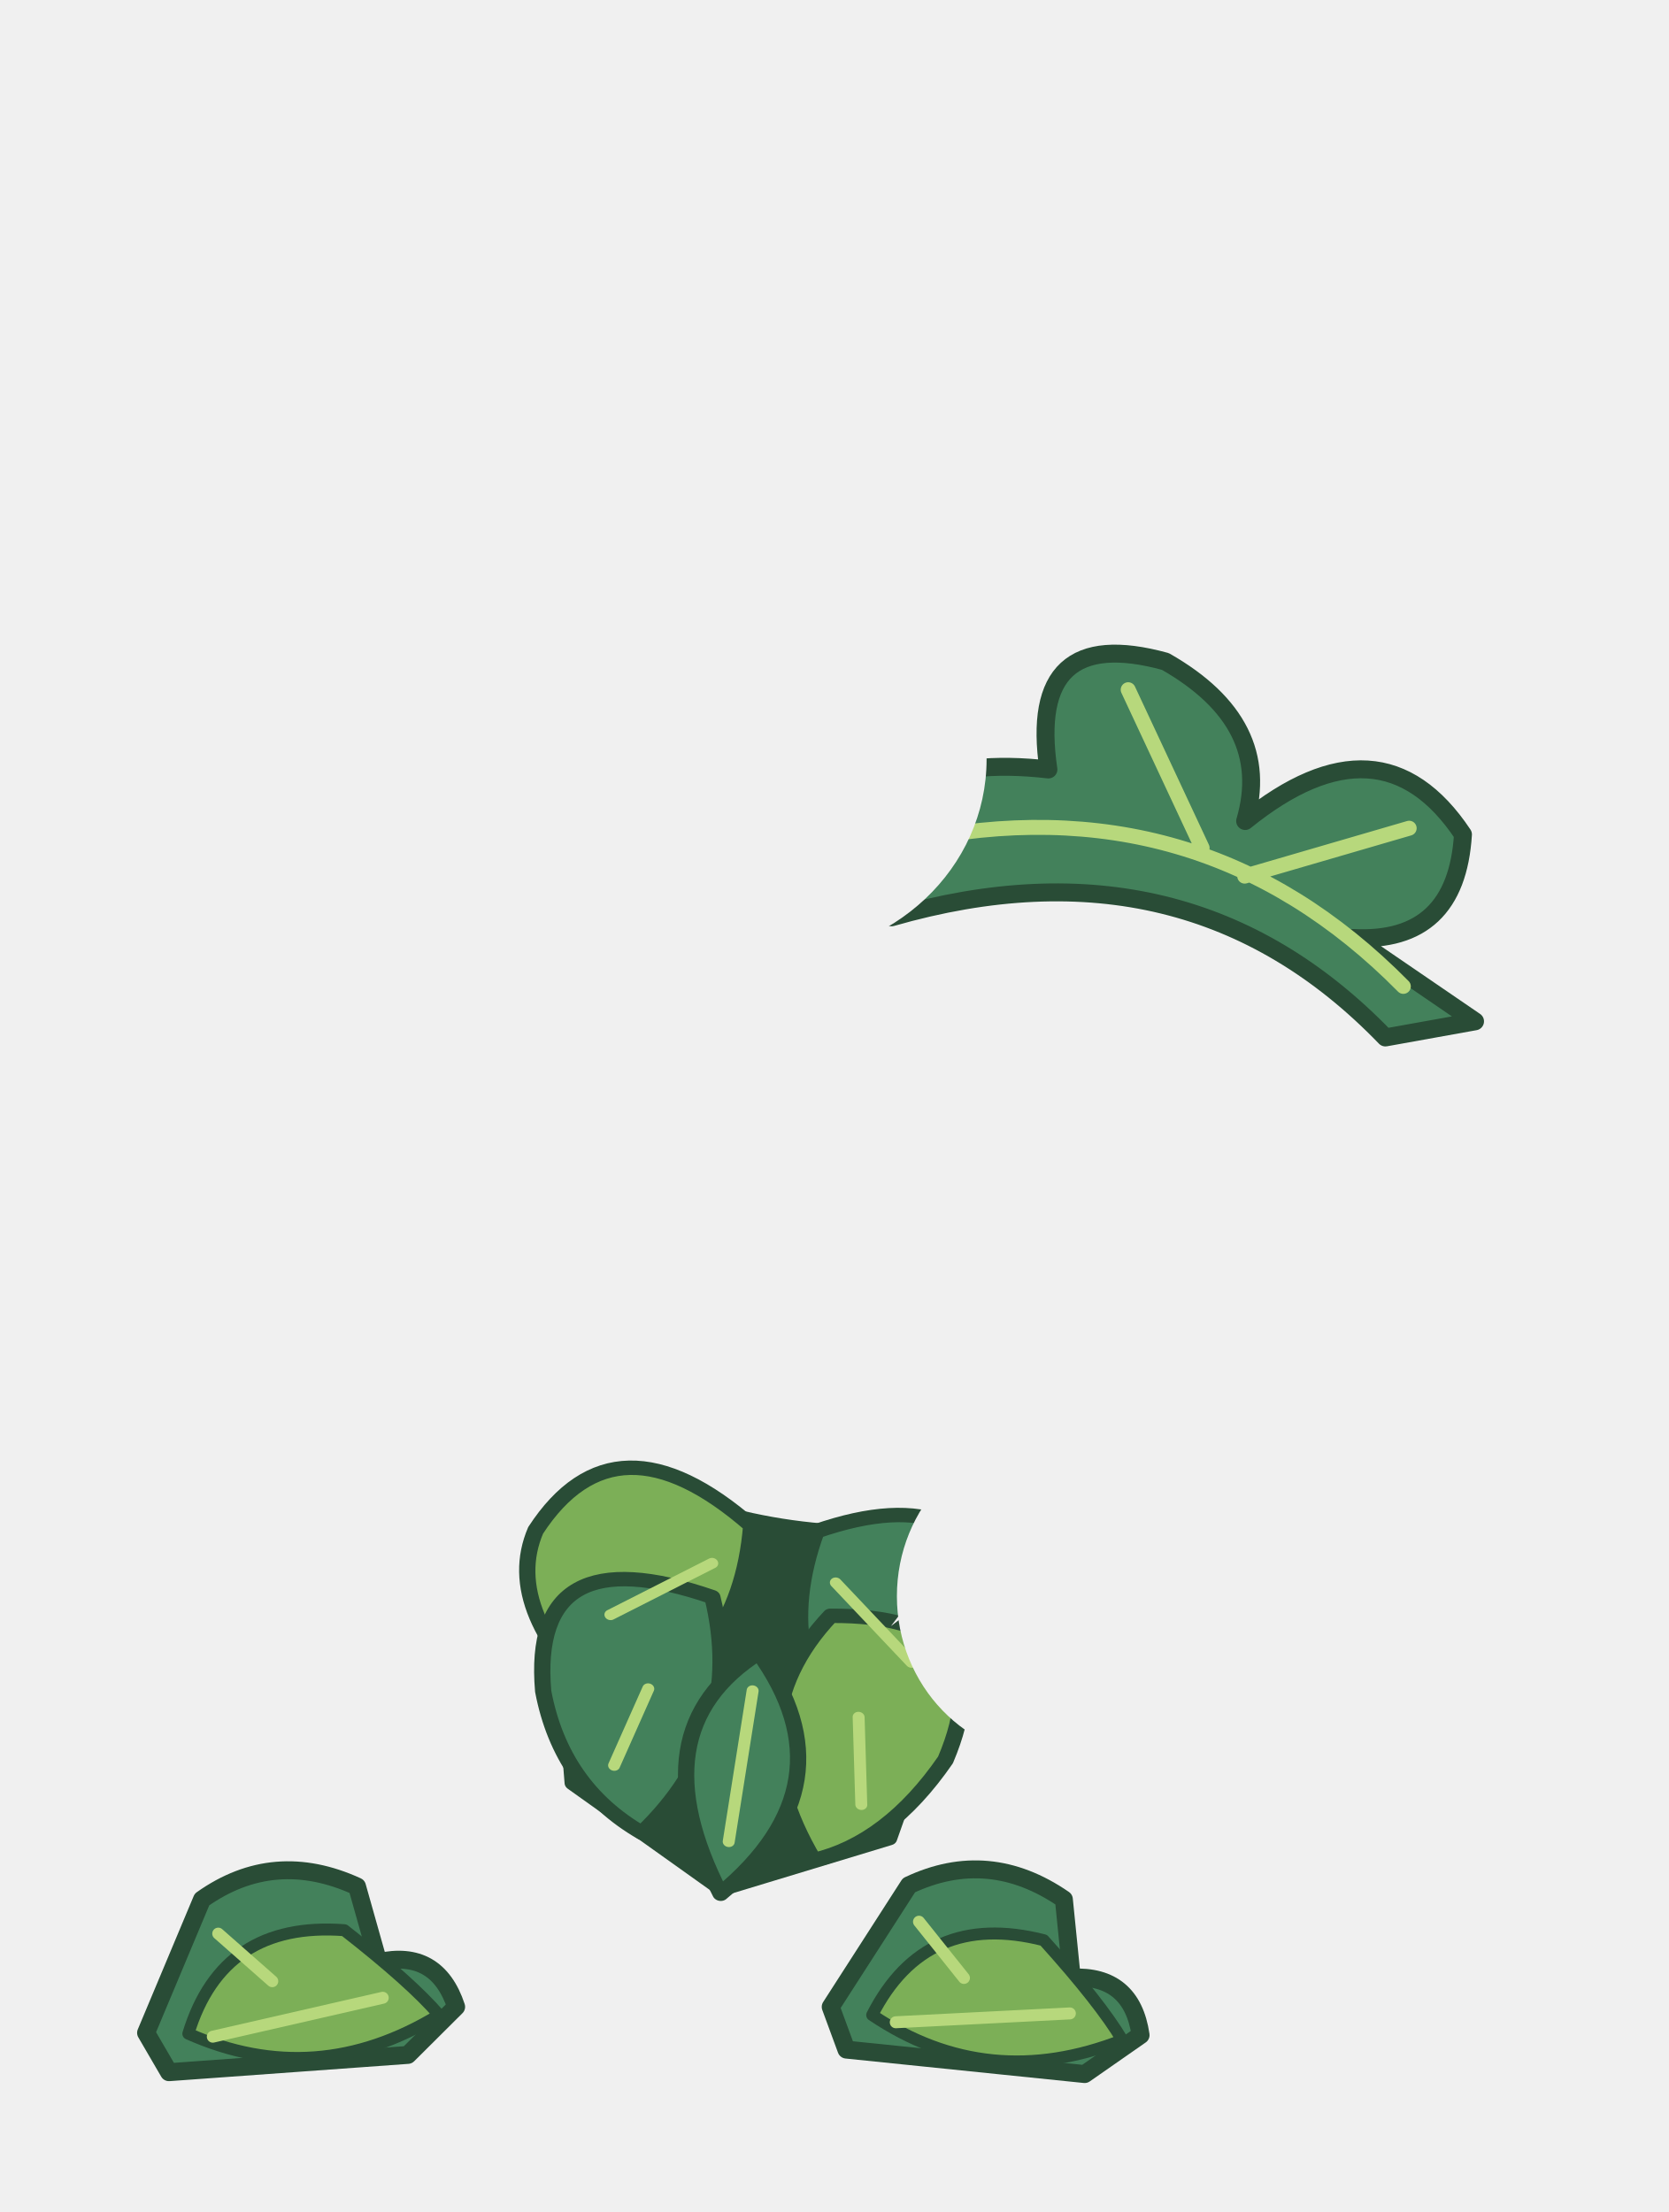
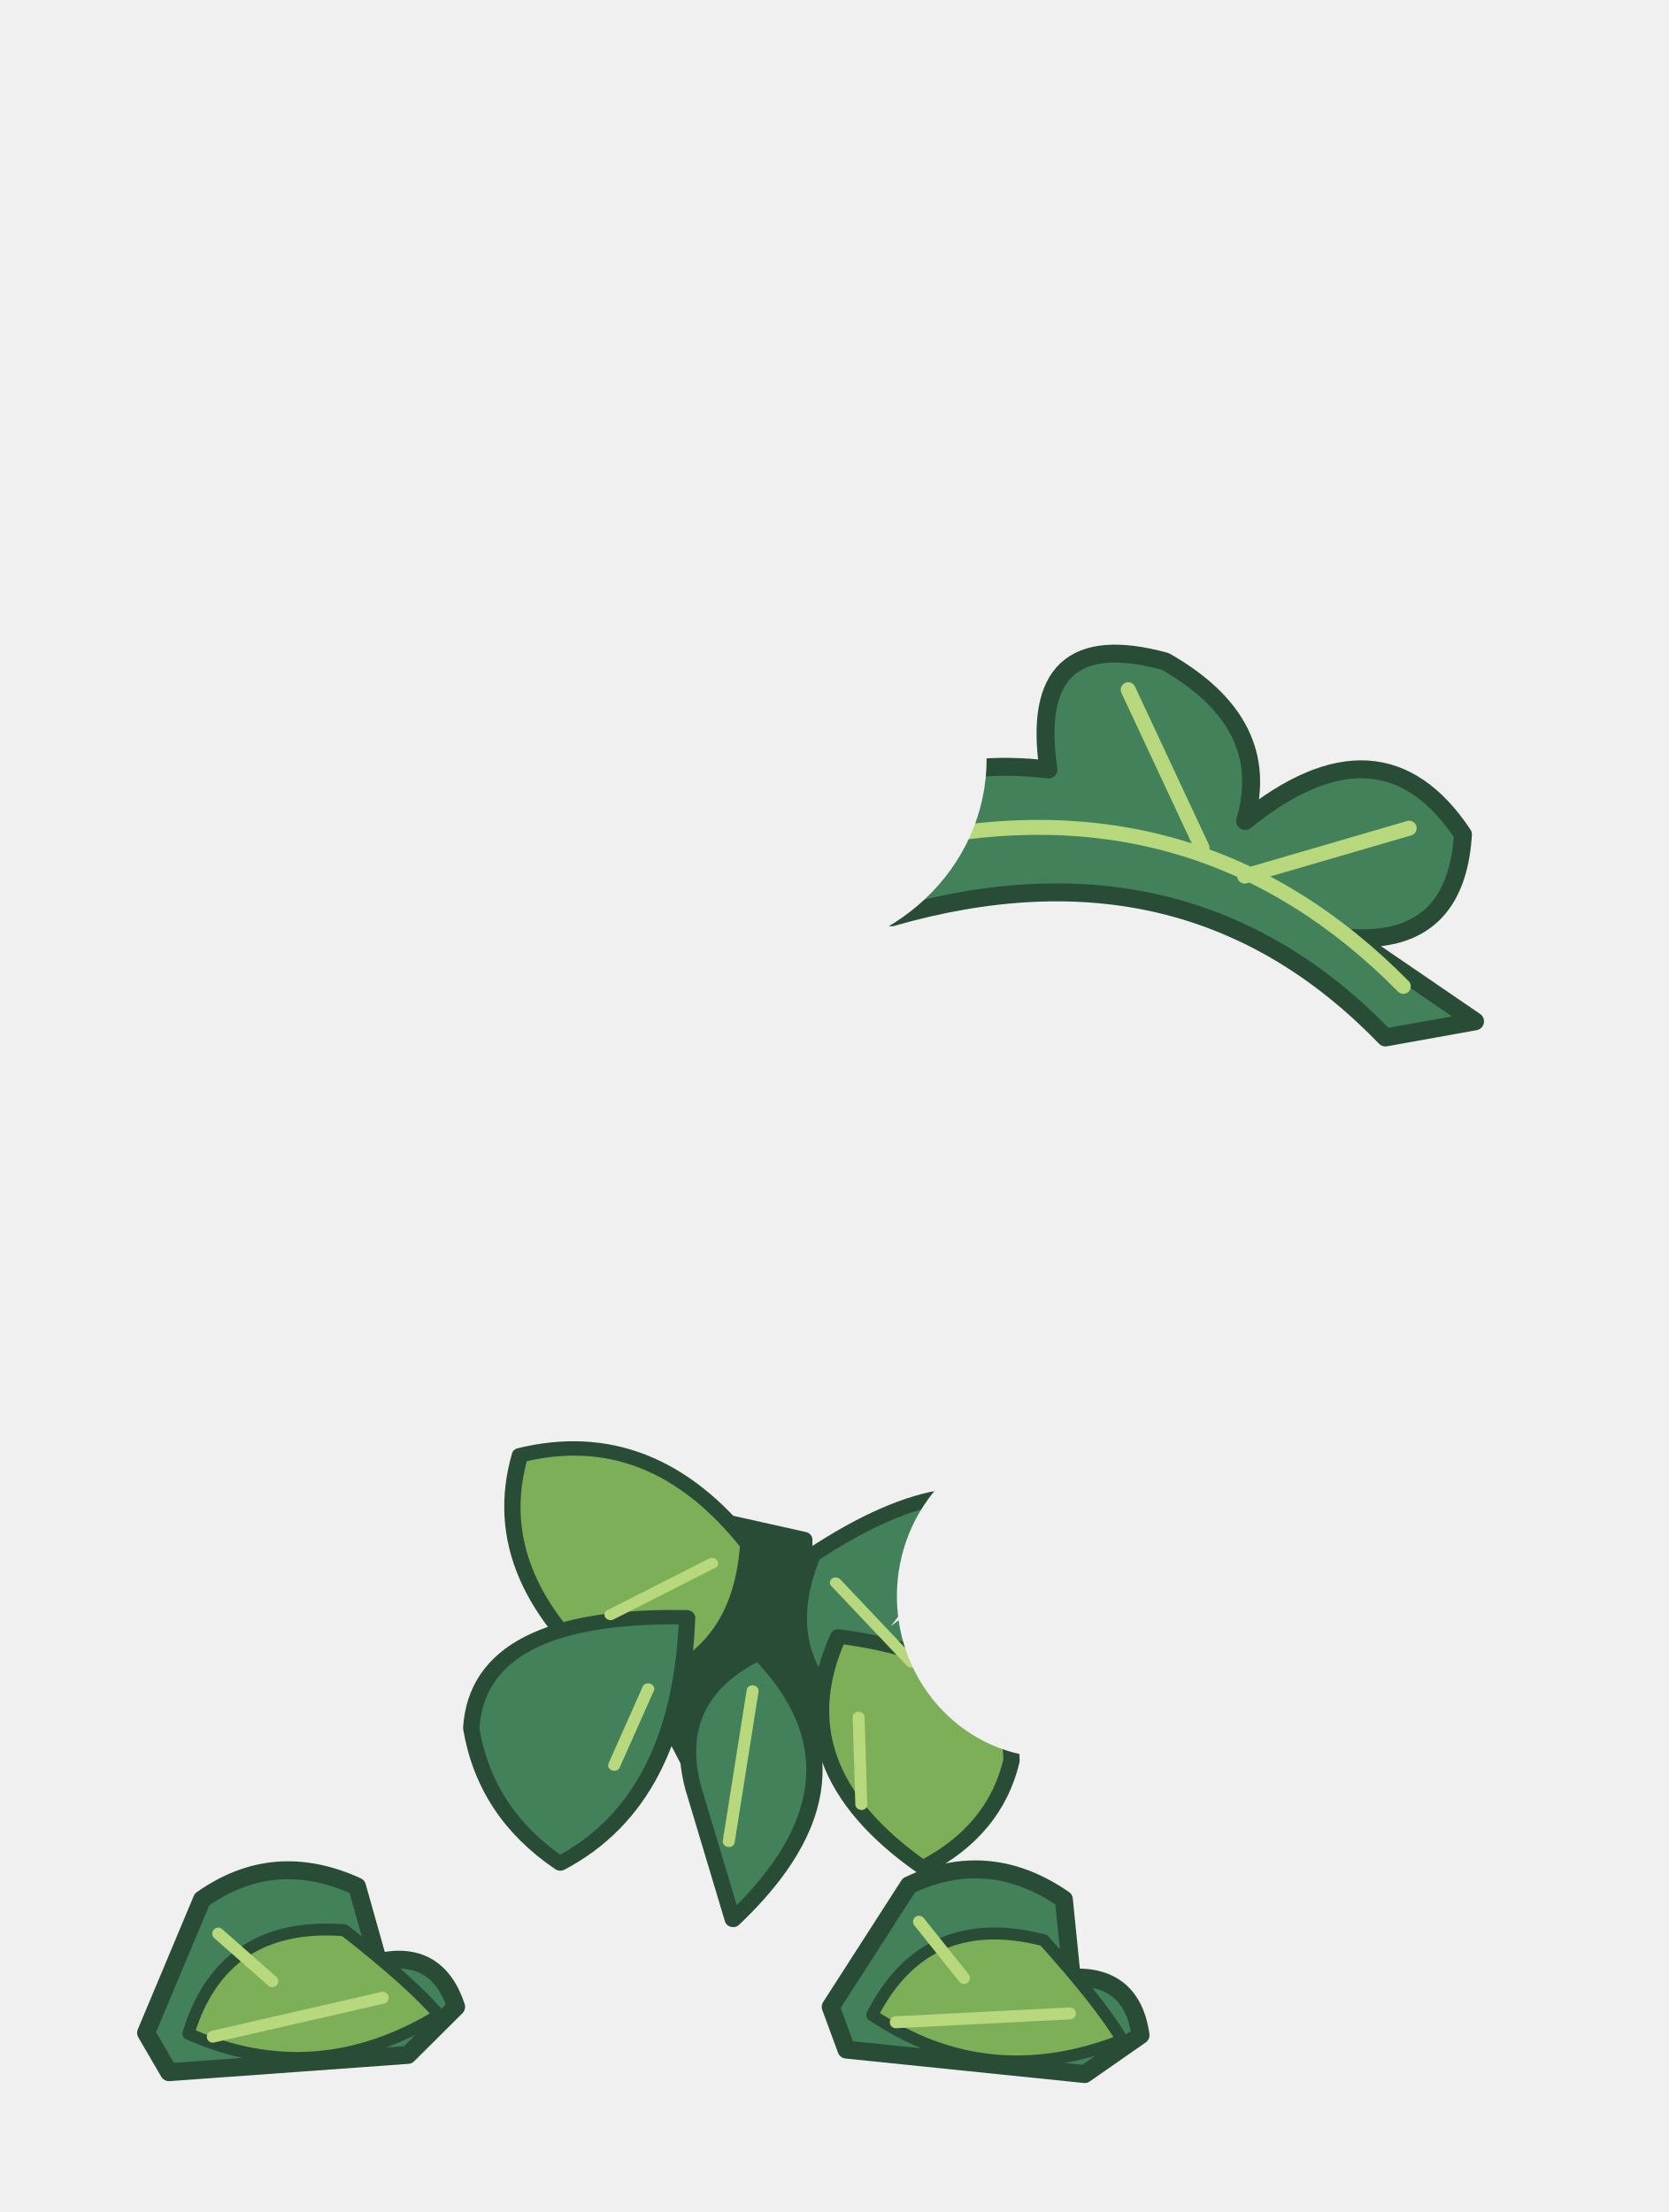
<svg xmlns="http://www.w3.org/2000/svg" width="279" height="370" viewBox="0 0 279 370" data-armor="leaf" data-phase="attack" data-frame="3">
  <defs>
    <linearGradient id="metal" x1="0" y1="0" x2=".8" y2="1">
      <stop stop-color="#b7d87c" />
      <stop offset=".55" stop-color="#43815b" />
      <stop offset="1" stop-color="#b7d87c" />
    </linearGradient>
    <mask id="details" maskUnits="userSpaceOnUse" x="0" y="0" width="279" height="370">
      <rect width="279" height="370" fill="white" />
      <g fill="black">
        <ellipse data-protect="flower" cx="130" cy="127" rx="35" ry="33" />
        <ellipse data-protect="paw" cx="87" cy="151" rx="25" ry="29" />
        <ellipse data-protect="paw" cx="176" cy="267" rx="26" ry="27" />
        <polygon data-protect="scarf" points="117,225 168,247 149,272 188,242" />
      </g>
    </mask>
  </defs>
  <g mask="url(#details)">
    <g transform="translate(49 335) rotate(-7)">
      <g data-part="boot">
        <path d="M-13 -19Q0 -26 13 -18L15 -5Q25 -6 27 4L18 11L-22 9L-25 2Z" fill="#43815b" stroke="#294c36" stroke-width="3" stroke-linejoin="round" stroke-linecap="round" />
        <path d="M-18 3Q-10 -15 10 -11Q20 -1 24 5Q2 15 -18 3Z" fill="#7caf57" stroke="#294c36" stroke-width="2" stroke-linejoin="round" stroke-linecap="round" />
        <path d="M-14 4L15 1M-11 -13L-3 -4" fill="none" stroke="#b7d87c" stroke-width="2" stroke-linejoin="round" stroke-linecap="round" />
      </g>
    </g>
    <g transform="translate(164 335) rotate(3)">
      <g data-part="boot">
        <path d="M-13 -19Q0 -26 13 -18L15 -5Q25 -6 27 4L18 11L-22 9L-25 2Z" fill="#43815b" stroke="#294c36" stroke-width="3" stroke-linejoin="round" stroke-linecap="round" />
        <path d="M-18 3Q-10 -15 10 -11Q20 -1 24 5Q2 15 -18 3Z" fill="#7caf57" stroke="#294c36" stroke-width="2" stroke-linejoin="round" stroke-linecap="round" />
        <path d="M-14 4L15 1M-11 -13L-3 -4" fill="none" stroke="#b7d87c" stroke-width="2" stroke-linejoin="round" stroke-linecap="round" />
      </g>
    </g>
    <g transform="translate(126 282) rotate(9)">
      <g data-part="chestplate" transform="scale(0.91 0.8)">
-         <path d="M-29 -39Q0 -29 31 -39L35 -10L29 27L0 43L-30 26L-37 -7Z" fill="#294c36" stroke="#294c36" stroke-width="3" stroke-linejoin="round" stroke-linecap="round" />
-         <path d="M-5 -33Q-33 -53 -44 -25Q-48 -7 -25 10Q-3 -3 -5 -33Z" fill="#7caf57" stroke="#294c36" stroke-width="3" stroke-linejoin="round" stroke-linecap="round" />
-         <path d="M7 -34Q35 -51 44 -23Q41 -4 22 11Q2 -5 7 -34Z" fill="#43815b" stroke="#294c36" stroke-width="3" stroke-linejoin="round" stroke-linecap="round" />
-         <path d="M-10 -17Q-45 -24 -38 8Q-32 27 -16 34Q0 10 -10 -17Z" fill="#43815b" stroke="#294c36" stroke-width="3" stroke-linejoin="round" stroke-linecap="round" />
-         <path d="M12 -17Q44 -23 37 9Q29 28 16 34Q-3 8 12 -17Z" fill="#7caf57" stroke="#294c36" stroke-width="3" stroke-linejoin="round" stroke-linecap="round" />
-         <path d="M0 -7Q-20 13 0 44Q21 17 0 -7Z" fill="#43815b" stroke="#294c36" stroke-width="3" stroke-linejoin="round" stroke-linecap="round" />
+         <path d="M-9 -33L5 -32L13 19L-3 28L-14 11Z" fill="#294c36" stroke="#294c36" stroke-width="3" stroke-linejoin="round" stroke-linecap="round" />
+         <path d="M-5 -29Q-26 -51 -49 -40Q-52 -13 -24 5Q-3 -3 -5 -29Z" fill="#7caf57" stroke="#294c36" stroke-width="3" stroke-linejoin="round" stroke-linecap="round" />
+         <path d="M7 -29Q32 -55 48 -43Q54 -19 22 5Q2 -5 7 -29Z" fill="#43815b" stroke="#294c36" stroke-width="3" stroke-linejoin="round" stroke-linecap="round" />
+         <path d="M-14 -12Q-52 -6 -50 18Q-45 35 -30 43Q-10 26 -14 -12Z" fill="#43815b" stroke="#294c36" stroke-width="3" stroke-linejoin="round" stroke-linecap="round" />
+         <path d="M14 -13Q46 -14 49 7Q48 22 36 32Q7 16 14 -13Z" fill="#7caf57" stroke="#294c36" stroke-width="3" stroke-linejoin="round" stroke-linecap="round" />
+         <path d="M0 -7Q-15 5 -8 23L3 49Q26 15 0 -7Z" fill="#43815b" stroke="#294c36" stroke-width="3" stroke-linejoin="round" stroke-linecap="round" />
        <path d="M0 1V33M-11 -24L-28 -10M12 -24L28 -10M-19 4L-23 21M20 3L23 21" fill="none" stroke="#b7d87c" stroke-width="2.2" stroke-linejoin="round" stroke-linecap="round" />
      </g>
    </g>
    <g transform="translate(188 185) rotate(13)">
      <g data-part="helmet">
        <path d="M-58 -28Q-52 -49 -25 -52Q-34 -75 -10 -74Q10 -68 9 -51Q27 -74 45 -57Q48 -39 31 -36L54 -27L40 -21Q0 -47 -45 -22Z" fill="#43815b" stroke="#294c36" stroke-width="3" stroke-linejoin="round" stroke-linecap="round" />
        <path d="M-15 -68L3 -45M36 -56L11 -42M-45 -35Q0 -56 41 -30" fill="none" stroke="#b7d87c" stroke-width="2.5" stroke-linejoin="round" stroke-linecap="round" />
      </g>
    </g>
  </g>
</svg>
